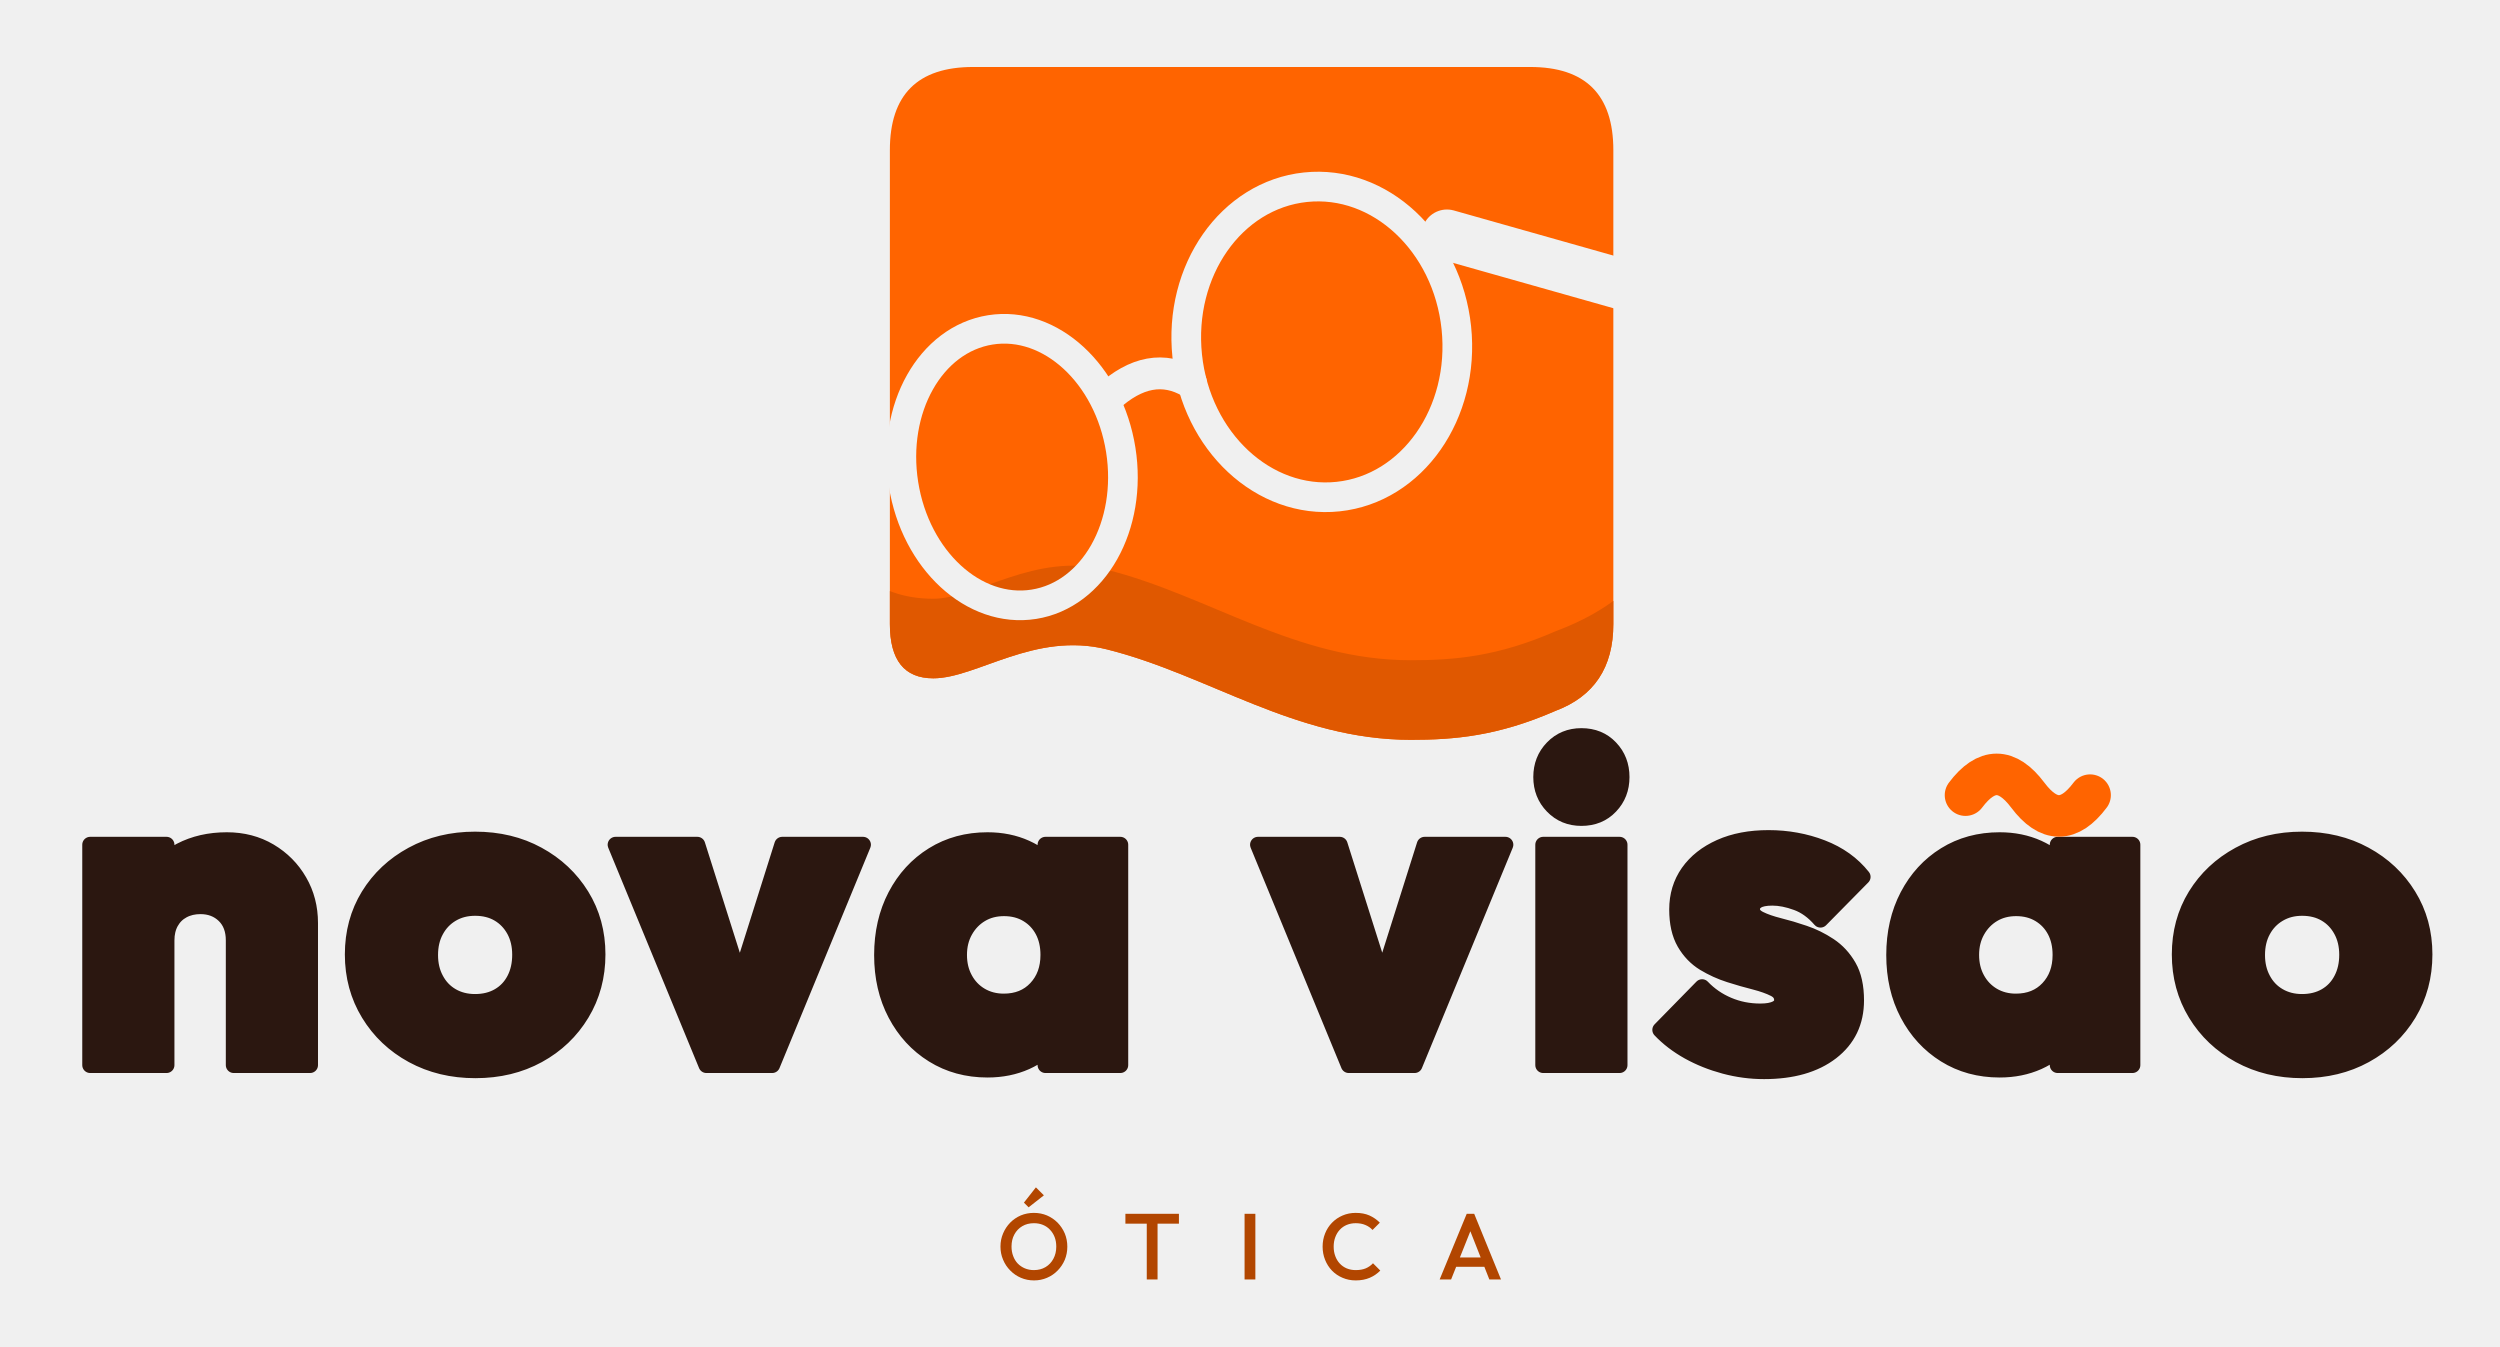
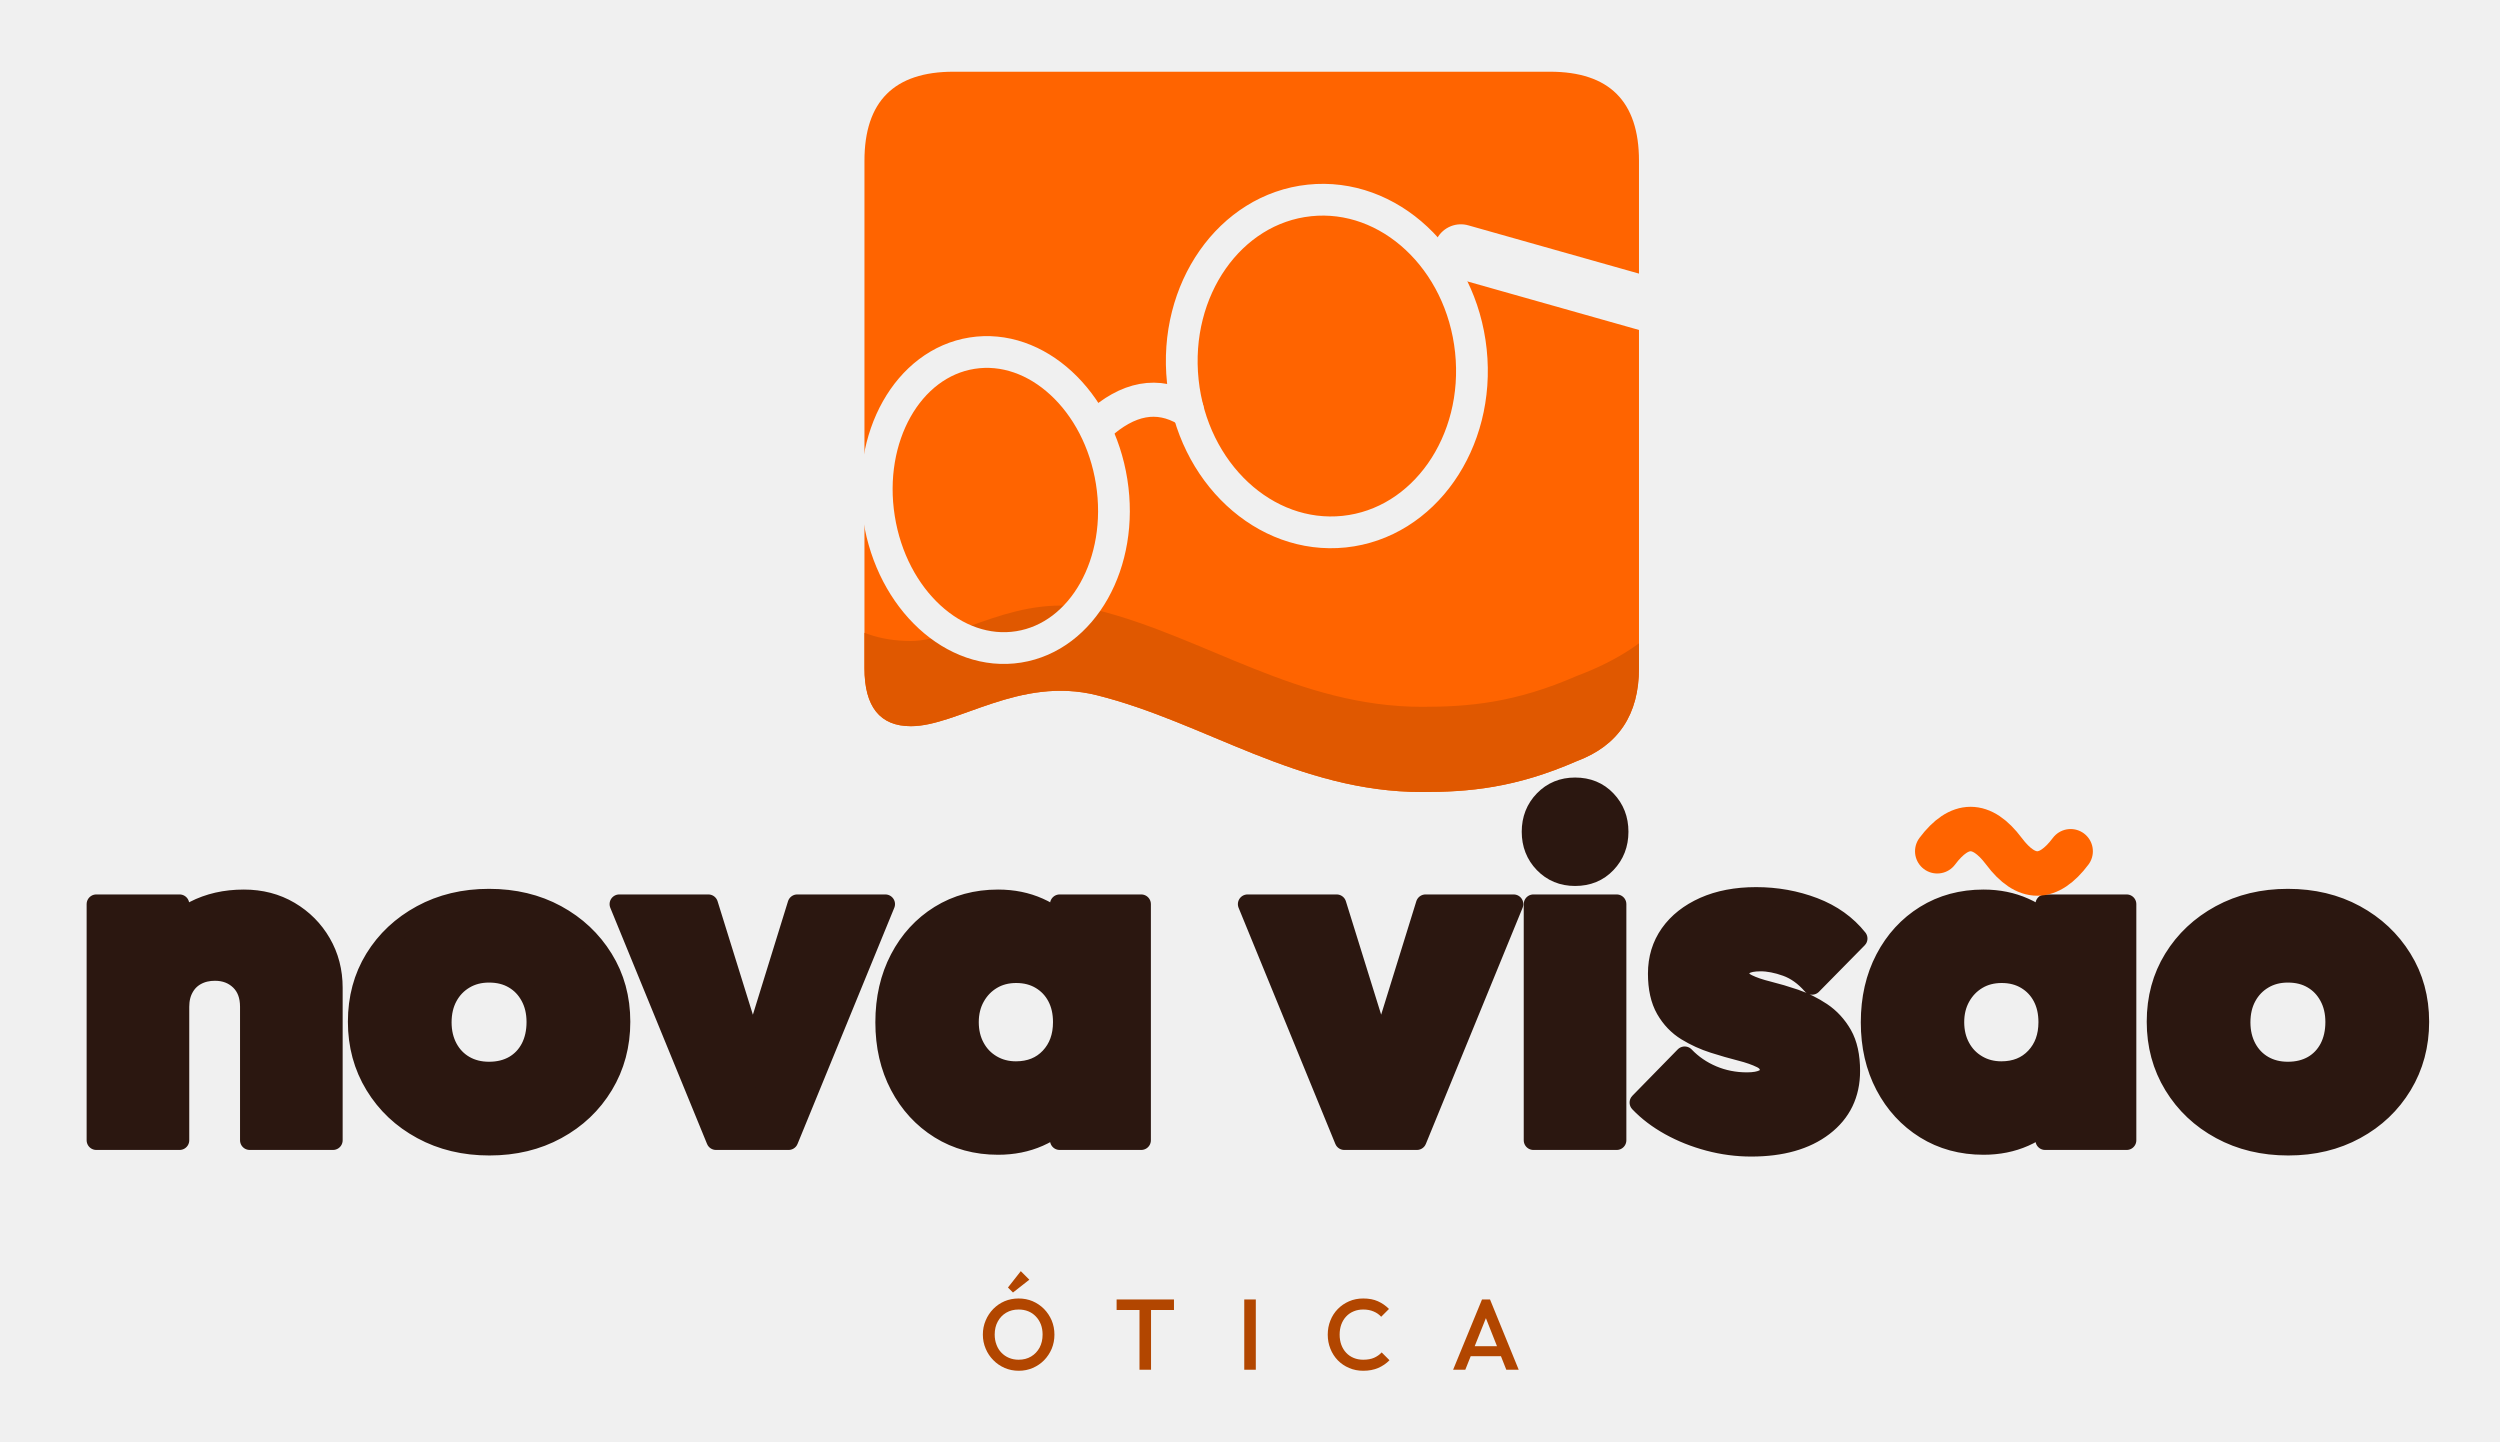
- <svg xmlns="http://www.w3.org/2000/svg" viewBox="0 0 373.2 201" role="img" aria-label="Nova Visão ótica">
+ <svg xmlns="http://www.w3.org/2000/svg" viewBox="0 0 348.6 201" role="img" aria-label="Nova Visão ótica">
  <defs>
    <mask id="k" maskUnits="userSpaceOnUse" x="-30" y="-30" width="170" height="170">
      <rect x="-30" y="-30" width="170" height="170" fill="#fff" />
      <g>
        <g fill="none" stroke="#000" stroke-width="4.1" stroke-linecap="round">
          <ellipse cx="16.9" cy="55.3" rx="15.2" ry="19.2" transform="rotate(-9 16.9 55.3)" />
          <ellipse cx="59.7" cy="38.0" rx="18.7" ry="21.5" transform="rotate(-6 59.7 38.0)" />
          <path d="M30.1 45.7Q36 40.3 41.6 43.6" stroke-width="4.4" />
        </g>
        <path d="M77 23.2L106 31.4" stroke="#000" stroke-width="7" stroke-linecap="round" fill="none" />
      </g>
    </mask>
    <clipPath id="cc">
      <path d="M11.5 0H88.5Q100 0 100 11.5V77Q100 86 92 89C84 92.5 78 93 72 93C56 93 44 84 30 80.5C20 78 12 84.5 6 84.5Q0 84.5 0 77V11.5Q0 0 11.5 0Z" />
    </clipPath>
  </defs>
-   <g transform="translate(132.84 10) scale(1.08)">
+   <g transform="translate(120.54 10) scale(1.08)">
    <g mask="url(#k)">
      <path d="M11.5 0H88.5Q100 0 100 11.5V77Q100 86 92 89C84 92.5 78 93 72 93C56 93 44 84 30 80.5C20 78 12 84.5 6 84.5Q0 84.5 0 77V11.5Q0 0 11.5 0Z" fill="#FF6400" />
      <g clip-path="url(#cc)">
        <path d="M104 66V70Q100 75 92 78C84 81.5 78 82 72 82C56 82 44 73 30 69.5C20 67 12 73.5 6 73.5Q0 73.5 -4 70V110H104Z" fill="#E05800" />
      </g>
    </g>
  </g>
-   <path d="M34.89 159.00L34.89 140.38Q34.89 138.02 33.49 136.65Q32.08 135.28 29.92 135.28Q28.44 135.28 27.29 135.90Q26.14 136.52 25.50 137.67Q24.86 138.82 24.86 140.38L20.43 138.30Q20.43 134.36 22.17 131.47Q23.90 128.59 26.95 127.00Q29.99 125.42 33.86 125.42Q37.44 125.42 40.25 127.09Q43.06 128.76 44.67 131.55Q46.29 134.34 46.29 137.79L46.29 159.00L34.89 159.00ZM13.46 159.00L13.46 126.10L24.86 126.10L24.86 159.00L13.46 159.00ZM70.96 159.77Q65.74 159.77 61.59 157.51Q57.45 155.25 55.06 151.32Q52.66 147.38 52.66 142.48Q52.66 137.58 55.03 133.71Q57.41 129.84 61.55 127.59Q65.69 125.33 70.92 125.33Q76.17 125.33 80.28 127.58Q84.40 129.82 86.80 133.70Q89.20 137.58 89.20 142.48Q89.20 147.38 86.82 151.32Q84.45 155.25 80.33 157.51Q76.21 159.77 70.96 159.77ZM70.92 149.57Q72.94 149.57 74.46 148.69Q75.98 147.81 76.81 146.21Q77.64 144.62 77.64 142.53Q77.64 140.44 76.78 138.86Q75.91 137.28 74.43 136.41Q72.94 135.53 70.92 135.53Q68.96 135.53 67.44 136.43Q65.92 137.33 65.07 138.91Q64.21 140.48 64.21 142.57Q64.21 144.62 65.07 146.21Q65.92 147.81 67.44 148.69Q68.96 149.57 70.92 149.57ZM105.45 159.00L91.89 126.10L104.10 126.10L112.85 153.74L108.05 153.74L116.77 126.10L128.83 126.10L115.27 159.00L105.45 159.00ZM147.42 159.67Q142.85 159.67 139.29 157.45Q135.73 155.23 133.70 151.37Q131.67 147.52 131.67 142.57Q131.67 137.60 133.70 133.72Q135.73 129.84 139.29 127.63Q142.85 125.42 147.42 125.42Q150.57 125.42 153.16 126.59Q155.74 127.76 157.40 129.82Q159.07 131.89 159.39 134.56L159.39 150.53Q159.07 153.20 157.41 155.27Q155.76 157.34 153.17 158.51Q150.57 159.67 147.42 159.67ZM149.84 149.51Q152.84 149.51 154.67 147.56Q156.50 145.61 156.50 142.55Q156.50 140.48 155.68 138.93Q154.86 137.38 153.36 136.48Q151.86 135.58 149.88 135.58Q147.93 135.58 146.43 136.48Q144.93 137.38 144.05 138.96Q143.17 140.53 143.17 142.55Q143.17 144.57 144.03 146.14Q144.88 147.72 146.41 148.62Q147.93 149.51 149.84 149.51ZM156.07 159.00L156.07 150.17L157.73 142.14L156.07 134.19L156.07 126.10L167.24 126.10L167.24 159.00L156.07 159.00ZM201.34 159.00L187.79 126.10L200.00 126.10L208.75 153.74L203.94 153.74L212.67 126.10L224.73 126.10L211.17 159.00L201.34 159.00ZM230.37 159.00L230.37 126.10L241.77 126.10L241.77 159.00L230.37 159.00ZM236.07 122.11Q233.49 122.11 231.78 120.34Q230.07 118.58 230.07 116.00Q230.07 113.41 231.78 111.65Q233.49 109.88 236.07 109.88Q238.72 109.88 240.39 111.65Q242.07 113.41 242.07 116.00Q242.07 118.58 240.39 120.34Q238.72 122.11 236.07 122.11ZM263.34 159.91Q260.36 159.91 257.45 159.13Q254.54 158.35 252.06 156.97Q249.58 155.58 247.84 153.74L254.09 147.36Q255.73 149.08 257.96 150.03Q260.20 150.99 262.78 150.99Q264.34 150.99 265.18 150.55Q266.02 150.11 266.02 149.30Q266.02 148.18 264.88 147.61Q263.74 147.03 261.96 146.57Q260.17 146.12 258.19 145.49Q256.21 144.86 254.40 143.77Q252.60 142.67 251.48 140.74Q250.36 138.80 250.36 135.77Q250.36 132.62 252.04 130.23Q253.72 127.85 256.80 126.47Q259.87 125.10 264.00 125.10Q268.23 125.10 271.99 126.55Q275.76 128.00 278.06 130.90L271.76 137.29Q270.16 135.44 268.21 134.73Q266.25 134.01 264.58 134.01Q263.01 134.01 262.28 134.48Q261.55 134.95 261.55 135.72Q261.55 136.65 262.68 137.20Q263.80 137.76 265.58 138.21Q267.36 138.65 269.32 139.32Q271.28 139.98 273.06 141.16Q274.84 142.34 275.96 144.29Q277.08 146.23 277.08 149.34Q277.08 154.19 273.37 157.05Q269.65 159.91 263.34 159.91ZM298.51 159.67Q293.94 159.67 290.38 157.45Q286.82 155.23 284.79 151.37Q282.76 147.52 282.76 142.57Q282.76 137.60 284.79 133.72Q286.82 129.84 290.38 127.63Q293.94 125.42 298.51 125.42Q301.66 125.42 304.25 126.59Q306.83 127.76 308.50 129.82Q310.16 131.89 310.48 134.56L310.48 150.53Q310.16 153.20 308.51 155.27Q306.85 157.34 304.26 158.51Q301.66 159.67 298.51 159.67ZM300.93 149.51Q303.93 149.51 305.76 147.56Q307.59 145.61 307.59 142.55Q307.59 140.48 306.77 138.93Q305.95 137.38 304.45 136.48Q302.95 135.58 300.97 135.58Q299.02 135.58 297.52 136.48Q296.02 137.38 295.14 138.96Q294.26 140.53 294.26 142.55Q294.26 144.57 295.12 146.14Q295.98 147.72 297.50 148.62Q299.02 149.51 300.93 149.51ZM307.17 159.00L307.17 150.17L308.82 142.14L307.17 134.19L307.17 126.10L318.33 126.10L318.33 159.00L307.17 159.00ZM343.70 159.77Q338.47 159.77 334.33 157.51Q330.18 155.25 327.79 151.32Q325.39 147.38 325.39 142.48Q325.39 137.58 327.76 133.71Q330.14 129.84 334.28 127.59Q338.42 125.33 343.65 125.33Q348.90 125.33 353.02 127.58Q357.14 129.82 359.53 133.70Q361.93 137.58 361.93 142.48Q361.93 147.38 359.56 151.32Q357.18 155.25 353.06 157.51Q348.94 159.77 343.70 159.77ZM343.65 149.57Q345.67 149.57 347.19 148.69Q348.71 147.81 349.54 146.21Q350.38 144.62 350.38 142.53Q350.38 140.44 349.51 138.86Q348.65 137.28 347.16 136.41Q345.67 135.53 343.65 135.53Q341.70 135.53 340.18 136.43Q338.65 137.33 337.80 138.91Q336.94 140.48 336.94 142.57Q336.94 144.62 337.80 146.21Q338.65 147.81 340.18 148.69Q341.70 149.57 343.65 149.57Z" fill="#2B1710" stroke="#2B1710" stroke-width="2.36" stroke-linejoin="round" />
-   <path d="M293.41 118.7Q298.06 112.5 302.71 118.7T312.01 118.7" fill="none" stroke="#FF6400" stroke-width="6.2" stroke-linecap="round" />
-   <path d="M154.36 191.14Q153.31 191.14 152.40 190.75Q151.49 190.36 150.81 189.66Q150.12 188.97 149.74 188.05Q149.35 187.14 149.35 186.09Q149.35 185.04 149.74 184.13Q150.12 183.22 150.80 182.52Q151.48 181.83 152.38 181.44Q153.29 181.06 154.34 181.06Q155.39 181.06 156.29 181.44Q157.19 181.83 157.88 182.52Q158.56 183.22 158.95 184.13Q159.33 185.05 159.33 186.10Q159.33 187.15 158.95 188.07Q158.56 188.98 157.88 189.67Q157.21 190.36 156.30 190.75Q155.40 191.14 154.36 191.14ZM154.34 189.60Q155.33 189.60 156.08 189.15Q156.83 188.70 157.25 187.91Q157.68 187.12 157.68 186.09Q157.68 185.32 157.44 184.68Q157.19 184.04 156.74 183.57Q156.30 183.10 155.69 182.85Q155.08 182.60 154.34 182.60Q153.36 182.60 152.61 183.04Q151.86 183.48 151.43 184.27Q151.00 185.05 151.00 186.09Q151.00 186.86 151.25 187.51Q151.49 188.16 151.93 188.62Q152.38 189.08 152.99 189.34Q153.61 189.60 154.34 189.60ZM153.55 180.23L152.85 179.53L154.64 177.25L155.83 178.44L153.55 180.23ZM171.19 191.00L171.19 181.48L172.80 181.48L172.80 191.00L171.19 191.00ZM168.00 182.67L168.00 181.20L175.99 181.20L175.99 182.67L168.00 182.67ZM185.79 191.00L185.79 181.20L187.40 181.20L187.40 191.00L185.79 191.00ZM202.38 191.14Q201.32 191.14 200.42 190.75Q199.51 190.37 198.84 189.68Q198.17 188.98 197.81 188.07Q197.44 187.15 197.44 186.10Q197.44 185.05 197.81 184.13Q198.17 183.22 198.84 182.53Q199.51 181.84 200.42 181.45Q201.32 181.06 202.38 181.06Q203.57 181.06 204.44 181.45Q205.31 181.84 205.98 182.52L204.89 183.61Q204.46 183.13 203.83 182.87Q203.21 182.60 202.38 182.60Q201.66 182.60 201.05 182.85Q200.45 183.10 200.01 183.57Q199.57 184.04 199.33 184.69Q199.09 185.33 199.09 186.10Q199.09 186.87 199.33 187.51Q199.57 188.16 200.01 188.63Q200.45 189.10 201.05 189.35Q201.66 189.60 202.38 189.60Q203.28 189.60 203.90 189.33Q204.53 189.05 204.96 188.58L206.05 189.67Q205.38 190.36 204.47 190.75Q203.56 191.14 202.38 191.14ZM214.91 191.00L218.95 181.20L220.07 181.20L224.07 191.00L222.33 191.00L219.20 183.06L219.79 183.06L216.62 191.00L214.91 191.00ZM216.90 189.11L216.90 187.71L222.10 187.71L222.10 189.11L216.90 189.11Z" fill="#B24600" />
+   <path d="M34.82 159.00L34.82 140.38Q34.82 138.07 33.45 136.74Q32.07 135.41 29.97 135.41Q28.53 135.41 27.41 136.01Q26.29 136.61 25.67 137.74Q25.04 138.86 25.04 140.38L20.53 138.28Q20.53 134.32 22.27 131.44Q24.01 128.55 27.07 126.97Q30.13 125.39 34.00 125.39Q37.58 125.39 40.39 127.05Q43.20 128.71 44.81 131.49Q46.43 134.28 46.43 137.74L46.43 159.00L34.82 159.00ZM13.43 159.00L13.43 126.07L25.04 126.07L25.04 159.00L13.43 159.00ZM68.24 159.77Q62.98 159.77 58.82 157.51Q54.66 155.26 52.26 151.32Q49.86 147.38 49.86 142.47Q49.86 137.55 52.23 133.68Q54.61 129.81 58.77 127.55Q62.93 125.29 68.19 125.29Q73.46 125.29 77.60 127.54Q81.73 129.79 84.13 133.67Q86.54 137.55 86.54 142.47Q86.54 147.38 84.16 151.32Q81.78 155.26 77.64 157.51Q73.51 159.77 68.24 159.77ZM68.19 149.40Q70.17 149.40 71.66 148.55Q73.14 147.69 73.96 146.13Q74.77 144.56 74.77 142.51Q74.77 140.47 73.92 138.92Q73.08 137.37 71.62 136.52Q70.17 135.66 68.19 135.66Q66.27 135.66 64.79 136.54Q63.30 137.42 62.46 138.97Q61.62 140.51 61.62 142.56Q61.62 144.56 62.46 146.13Q63.30 147.69 64.79 148.55Q66.27 149.40 68.19 149.40ZM99.84 159.00L86.35 126.07L98.77 126.07L107.39 153.78L102.59 153.78L111.17 126.07L123.45 126.07L109.96 159.00L99.84 159.00ZM139.17 159.67Q134.60 159.67 131.03 157.45Q127.47 155.23 125.44 151.37Q123.41 147.51 123.41 142.55Q123.41 137.57 125.44 133.69Q127.47 129.81 131.03 127.60Q134.60 125.39 139.17 125.39Q142.29 125.39 144.86 126.54Q147.43 127.68 149.09 129.71Q150.76 131.74 151.10 134.37L151.10 150.70Q150.76 153.33 149.10 155.36Q147.45 157.39 144.87 158.53Q142.29 159.67 139.17 159.67ZM141.66 149.34Q144.59 149.34 146.39 147.43Q148.18 145.53 148.18 142.53Q148.18 140.51 147.38 139.00Q146.58 137.48 145.11 136.60Q143.64 135.72 141.70 135.72Q139.79 135.72 138.32 136.60Q136.85 137.48 135.99 139.02Q135.13 140.56 135.13 142.53Q135.13 144.50 135.97 146.04Q136.80 147.58 138.30 148.46Q139.79 149.34 141.66 149.34ZM147.76 159.00L147.76 150.16L149.43 142.13L147.76 134.16L147.76 126.07L159.13 126.07L159.13 159.00L147.76 159.00ZM187.45 159.00L173.96 126.07L186.38 126.07L195.00 153.78L190.19 153.78L198.78 126.07L211.06 126.07L197.57 159.00L187.45 159.00ZM213.82 159.00L213.82 126.07L225.43 126.07L225.43 159.00L213.82 159.00ZM219.63 122.19Q217.01 122.19 215.27 120.39Q213.54 118.60 213.54 115.98Q213.54 113.36 215.27 111.57Q217.01 109.77 219.63 109.77Q222.31 109.77 224.01 111.57Q225.72 113.36 225.72 115.98Q225.72 118.60 224.01 120.39Q222.31 122.19 219.63 122.19ZM244.19 159.92Q241.20 159.92 238.27 159.14Q235.34 158.36 232.83 156.97Q230.33 155.58 228.58 153.74L234.91 147.27Q236.55 148.98 238.79 149.93Q241.03 150.88 243.60 150.88Q245.11 150.88 245.93 150.46Q246.74 150.04 246.74 149.26Q246.74 148.16 245.60 147.60Q244.46 147.03 242.69 146.58Q240.92 146.13 238.94 145.50Q236.96 144.87 235.17 143.78Q233.37 142.68 232.25 140.74Q231.14 138.80 231.14 135.76Q231.14 132.61 232.83 130.21Q234.52 127.82 237.62 126.43Q240.73 125.05 244.87 125.05Q249.12 125.05 252.93 126.50Q256.73 127.96 259.05 130.87L252.67 137.35Q251.06 135.50 249.09 134.79Q247.13 134.09 245.50 134.09Q243.96 134.09 243.26 134.54Q242.56 134.99 242.56 135.74Q242.56 136.64 243.68 137.19Q244.79 137.74 246.57 138.18Q248.34 138.62 250.29 139.28Q252.24 139.95 254.02 141.13Q255.79 142.32 256.91 144.27Q258.02 146.22 258.02 149.33Q258.02 154.20 254.28 157.06Q250.54 159.92 244.19 159.92ZM276.58 159.67Q272.01 159.67 268.44 157.45Q264.88 155.23 262.85 151.37Q260.82 147.51 260.82 142.55Q260.82 137.57 262.85 133.69Q264.88 129.81 268.44 127.60Q272.01 125.39 276.58 125.39Q279.70 125.39 282.27 126.54Q284.85 127.68 286.51 129.71Q288.17 131.74 288.51 134.37L288.51 150.70Q288.17 153.33 286.52 155.36Q284.86 157.39 282.28 158.53Q279.70 159.67 276.58 159.67ZM279.07 149.34Q282.00 149.34 283.80 147.43Q285.59 145.53 285.59 142.53Q285.59 140.51 284.79 139.00Q283.99 137.48 282.52 136.60Q281.05 135.72 279.12 135.72Q277.20 135.72 275.73 136.60Q274.26 137.48 273.40 139.02Q272.54 140.56 272.54 142.53Q272.54 144.50 273.38 146.04Q274.21 147.58 275.71 148.46Q277.20 149.34 279.07 149.34ZM285.17 159.00L285.17 150.16L286.84 142.13L285.17 134.16L285.17 126.07L296.54 126.07L296.54 159.00L285.17 159.00ZM319.07 159.77Q313.81 159.77 309.65 157.51Q305.49 155.26 303.09 151.32Q300.69 147.38 300.69 142.47Q300.69 137.55 303.07 133.68Q305.45 129.81 309.60 127.55Q313.76 125.29 319.02 125.29Q324.29 125.29 328.43 127.54Q332.56 129.79 334.96 133.67Q337.37 137.55 337.37 142.47Q337.37 147.38 334.99 151.32Q332.61 155.26 328.47 157.51Q324.34 159.77 319.07 159.77ZM319.02 149.40Q321.00 149.40 322.49 148.55Q323.97 147.69 324.79 146.13Q325.60 144.56 325.60 142.51Q325.60 140.47 324.75 138.92Q323.91 137.37 322.45 136.52Q321.00 135.66 319.02 135.66Q317.10 135.66 315.62 136.54Q314.13 137.42 313.29 138.97Q312.45 140.51 312.45 142.56Q312.45 144.56 313.29 146.13Q314.13 147.69 315.62 148.55Q317.10 149.40 319.02 149.40Z" fill="#2B1710" stroke="#2B1710" stroke-width="2.7" stroke-linejoin="round" />
+   <path d="M270.13 118.7Q274.78 112.5 279.43 118.7T288.73 118.7" fill="none" stroke="#FF6400" stroke-width="6.2" stroke-linecap="round" />
+   <path d="M142.06 191.14Q141.01 191.14 140.10 190.75Q139.19 190.36 138.51 189.66Q137.82 188.97 137.44 188.05Q137.05 187.14 137.05 186.09Q137.05 185.04 137.44 184.13Q137.82 183.22 138.50 182.52Q139.18 181.83 140.08 181.44Q140.99 181.06 142.04 181.06Q143.09 181.06 143.99 181.44Q144.89 181.83 145.58 182.52Q146.26 183.22 146.65 184.13Q147.03 185.05 147.03 186.10Q147.03 187.15 146.65 188.07Q146.26 188.98 145.59 189.67Q144.91 190.36 144.00 190.75Q143.10 191.14 142.06 191.14ZM142.04 189.60Q143.03 189.60 143.78 189.15Q144.53 188.70 144.96 187.91Q145.38 187.12 145.38 186.09Q145.38 185.32 145.14 184.68Q144.89 184.04 144.44 183.57Q144.00 183.10 143.39 182.85Q142.78 182.60 142.04 182.60Q141.06 182.60 140.31 183.04Q139.56 183.48 139.13 184.27Q138.70 185.05 138.70 186.09Q138.70 186.86 138.95 187.51Q139.19 188.16 139.64 188.62Q140.08 189.08 140.69 189.34Q141.31 189.60 142.04 189.60ZM141.25 180.23L140.55 179.53L142.34 177.25L143.53 178.44L141.25 180.23ZM158.89 191.00L158.89 181.48L160.50 181.48L160.50 191.00L158.89 191.00ZM155.70 182.67L155.70 181.20L163.70 181.20L163.70 182.67L155.70 182.67ZM173.50 191.00L173.50 181.20L175.11 181.20L175.11 191.00L173.50 191.00ZM190.09 191.14Q189.02 191.14 188.12 190.75Q187.22 190.37 186.54 189.68Q185.87 188.98 185.51 188.07Q185.14 187.15 185.14 186.10Q185.14 185.05 185.51 184.13Q185.87 183.22 186.54 182.53Q187.22 181.84 188.12 181.45Q189.02 181.06 190.09 181.06Q191.28 181.06 192.14 181.45Q193.01 181.84 193.68 182.52L192.59 183.61Q192.16 183.13 191.53 182.87Q190.91 182.60 190.09 182.60Q189.36 182.60 188.76 182.85Q188.15 183.10 187.71 183.57Q187.27 184.04 187.03 184.69Q186.80 185.33 186.80 186.10Q186.80 186.87 187.03 187.51Q187.27 188.16 187.71 188.63Q188.15 189.10 188.76 189.35Q189.36 189.60 190.09 189.60Q190.98 189.60 191.60 189.33Q192.23 189.05 192.66 188.58L193.75 189.67Q193.08 190.36 192.17 190.75Q191.26 191.14 190.09 191.14ZM202.62 191.00L206.65 181.20L207.77 181.20L211.77 191.00L210.04 191.00L206.90 183.06L207.49 183.06L204.32 191.00L202.62 191.00ZM204.60 189.11L204.60 187.71L209.80 187.71L209.80 189.11L204.60 189.11Z" fill="#B24600" />
</svg>
